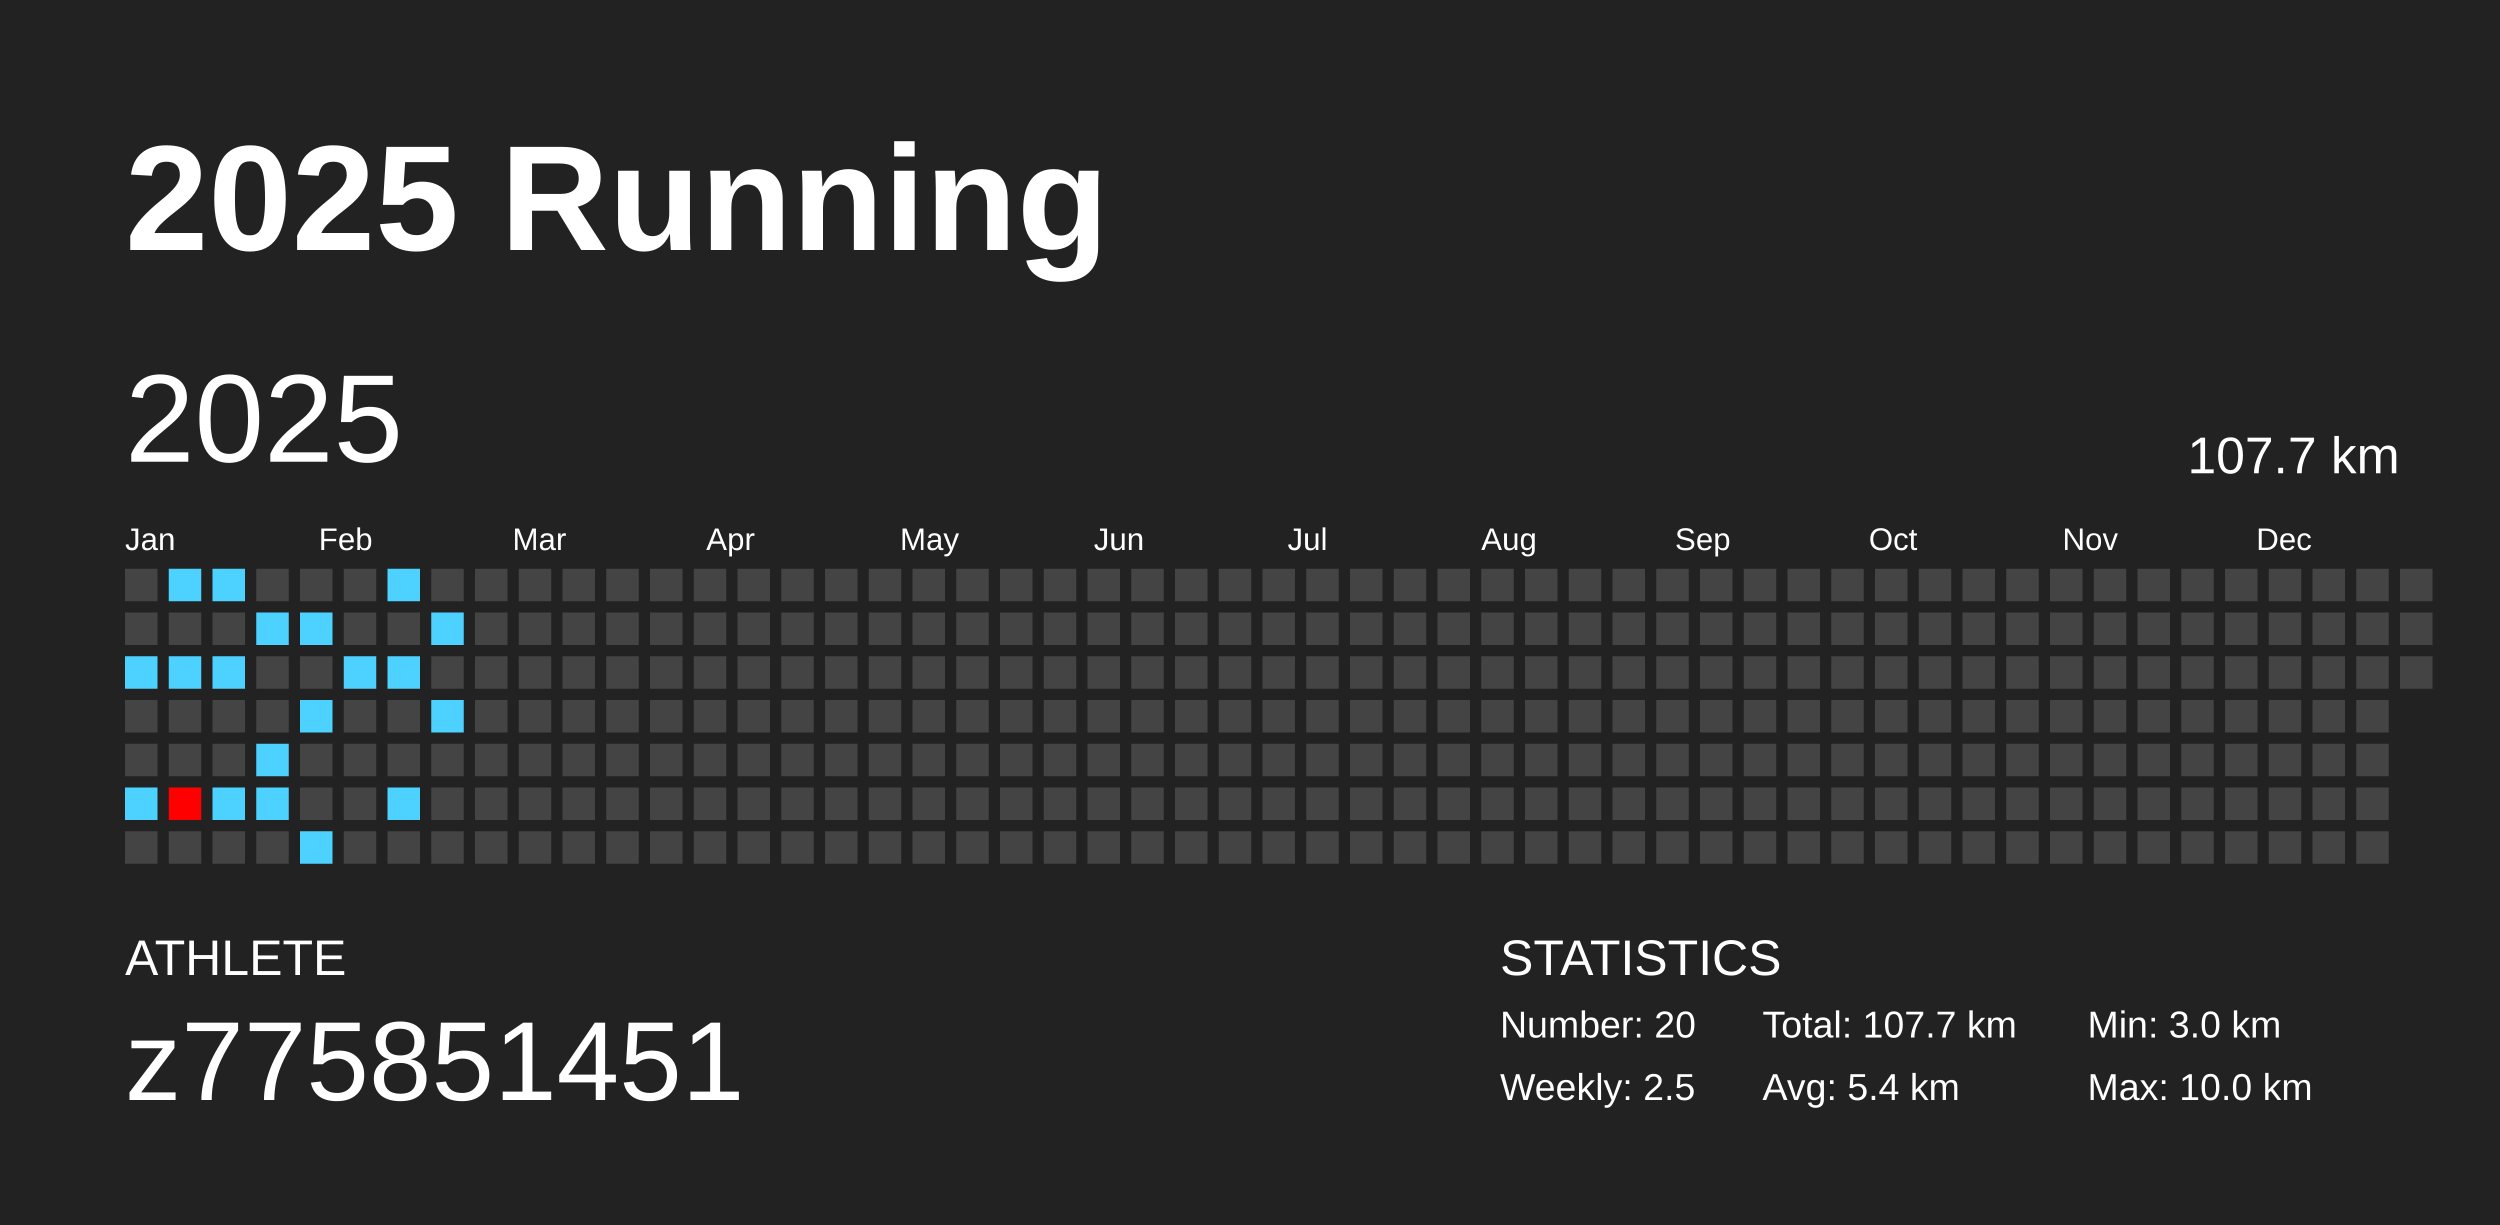
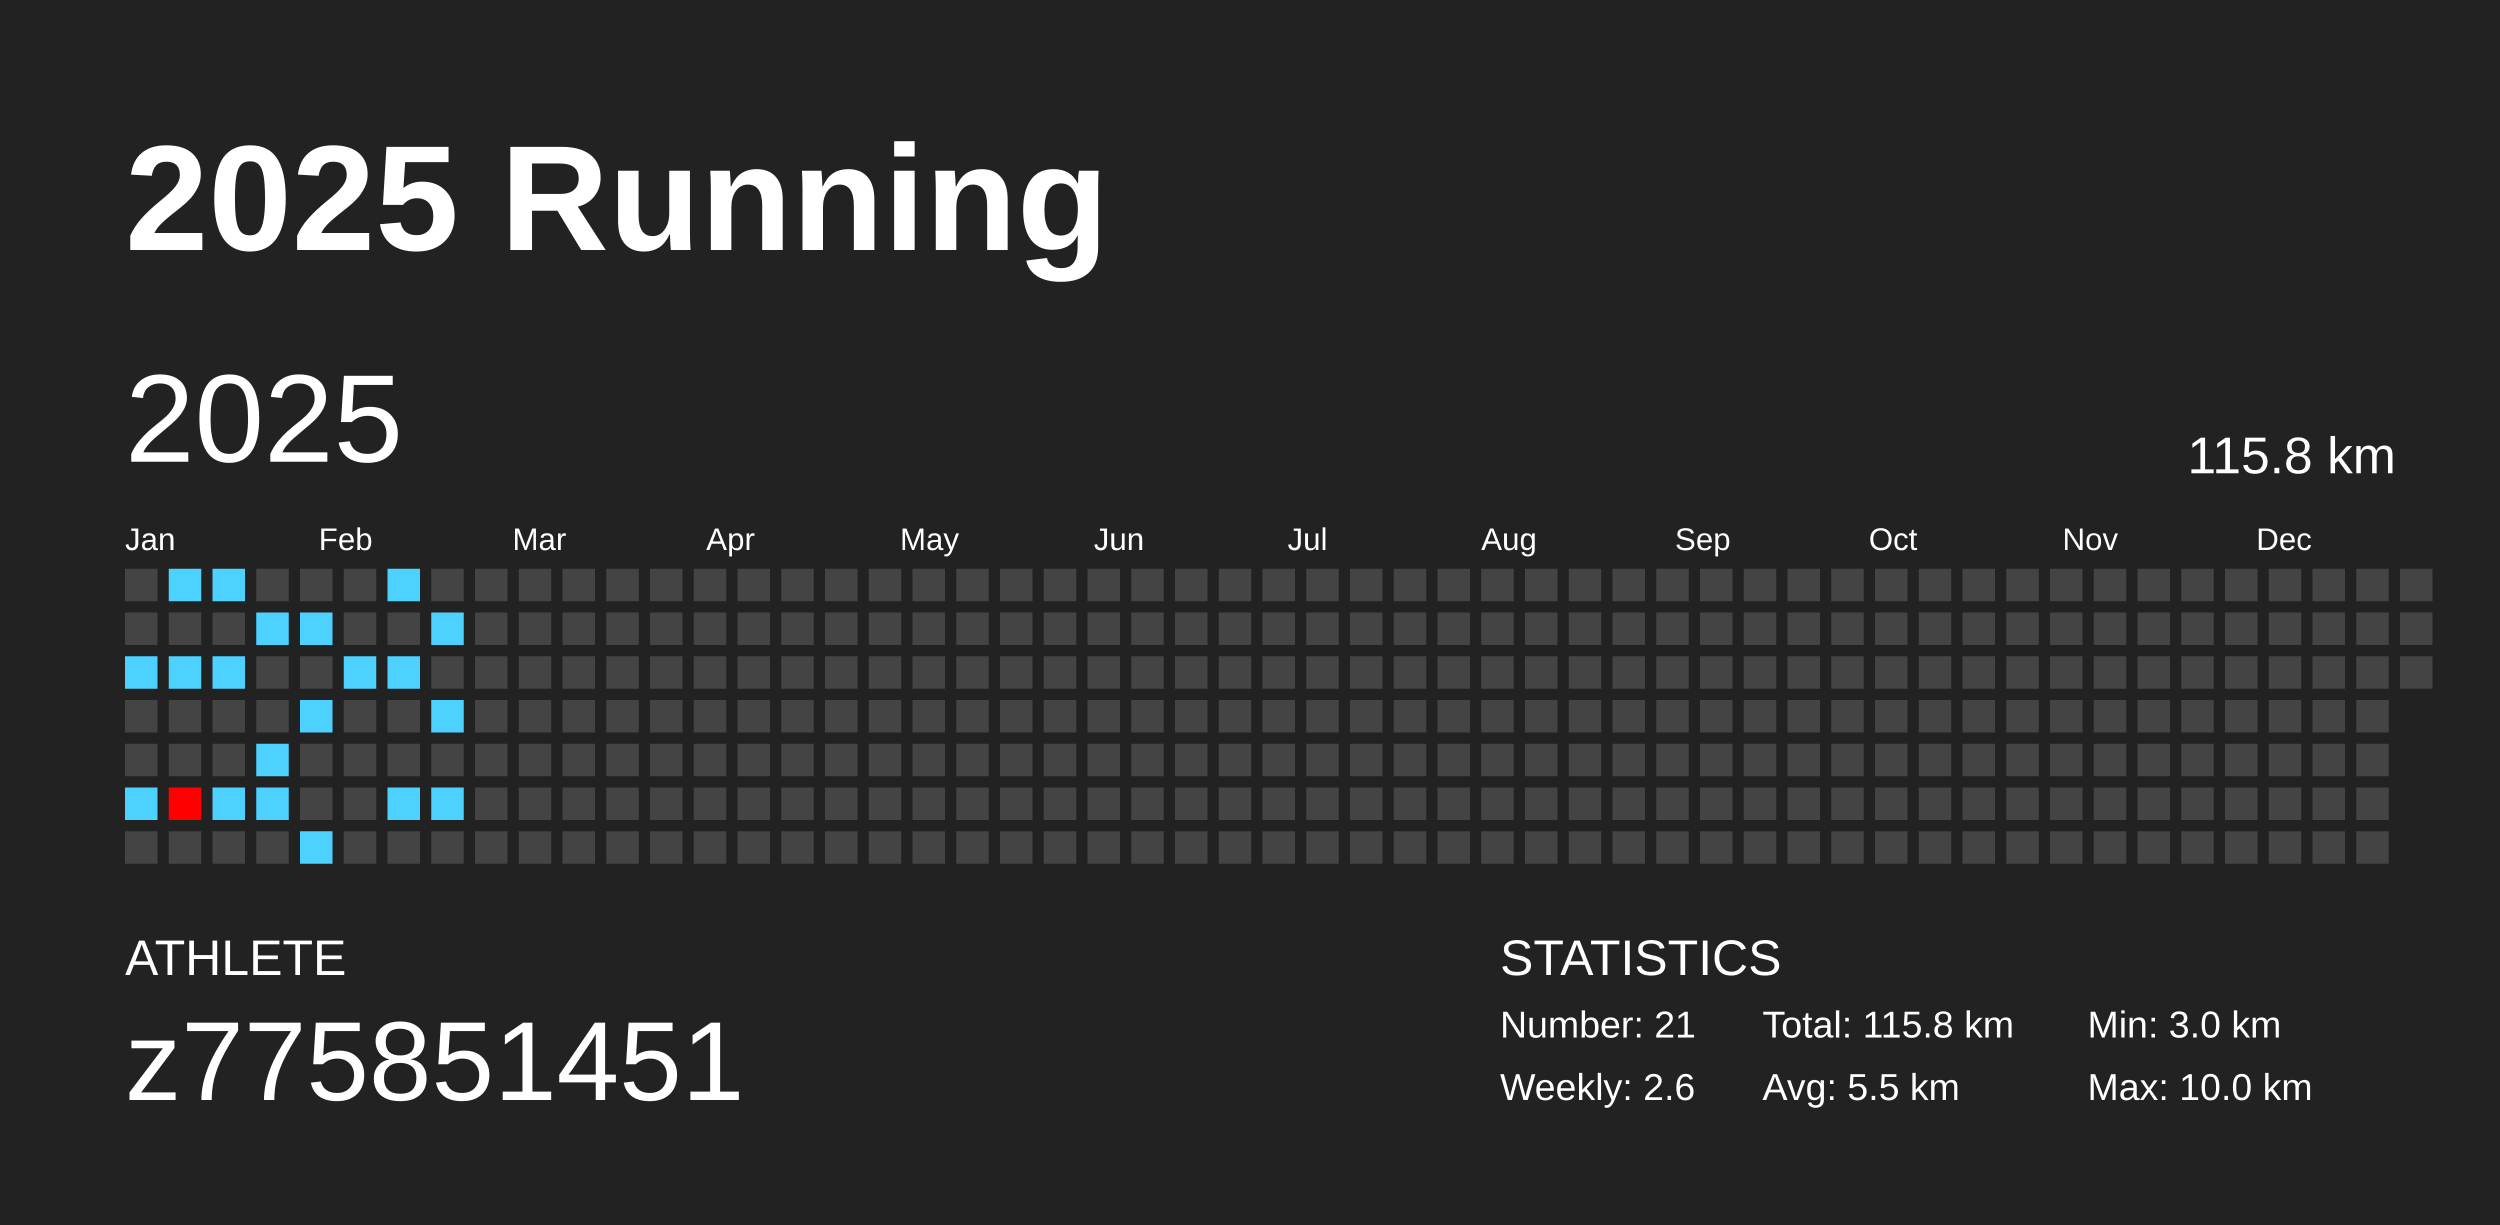
<svg xmlns="http://www.w3.org/2000/svg" baseProfile="full" height="98mm" version="1.1" viewBox="0,0,200,98" width="200mm">
  <defs />
  <rect fill="#222222" height="98" width="200" x="0" y="0" />
  <text fill="#FFFFFF" style="font-size:12px; font-family:Arial; font-weight:bold;" x="10" y="20">2025 Running</text>
  <text fill="#FFFFFF" style="font-size:4px; font-family:Arial" x="10" y="78">ATHLETE</text>
  <text fill="#FFFFFF" style="font-size:9px; font-family:Arial" x="10" y="88">z775851451</text>
  <text fill="#FFFFFF" style="font-size:4px; font-family:Arial" x="120" y="78">STATISTICS</text>
-   <text fill="#FFFFFF" style="font-size:3px; font-family:Arial" x="120" y="83">Number: 20</text>
-   <text fill="#FFFFFF" style="font-size:3px; font-family:Arial" x="120" y="88">Weekly: 2.5</text>
-   <text fill="#FFFFFF" style="font-size:3px; font-family:Arial" x="141" y="83">Total: 107.7 km</text>
-   <text fill="#FFFFFF" style="font-size:3px; font-family:Arial" x="141" y="88">Avg: 5.4 km</text>
+   <text fill="#FFFFFF" style="font-size:3px; font-family:Arial" x="120" y="83">Number: 21</text>
+   <text fill="#FFFFFF" style="font-size:3px; font-family:Arial" x="120" y="88">Weekly: 2.6</text>
+   <text fill="#FFFFFF" style="font-size:3px; font-family:Arial" x="141" y="83">Total: 115.8 km</text>
+   <text fill="#FFFFFF" style="font-size:3px; font-family:Arial" x="141" y="88">Avg: 5.5 km</text>
  <text fill="#FFFFFF" style="font-size:3px; font-family:Arial" x="167" y="83">Min: 3.0 km</text>
  <text fill="#FFFFFF" style="font-size:3px; font-family:Arial" x="167" y="88">Max: 10.0 km</text>
  <text dominant-baseline="hanging" fill="#FFFFFF" style="font-size:10.0px; font-family:Arial;" x="10" y="30">2025</text>
-   <text dominant-baseline="hanging" fill="#FFFFFF" style="font-size:4.125px; font-family:Arial;" x="175" y="35">107.7 km</text>
+   <text dominant-baseline="hanging" fill="#FFFFFF" style="font-size:4.125px; font-family:Arial;" x="175" y="35">115.8 km</text>
  <text fill="#FFFFFF" style="font-size:2.5px; font-family:Arial" x="10.0" y="44">Jan</text>
  <text fill="#FFFFFF" style="font-size:2.5px; font-family:Arial" x="25.5" y="44">Feb</text>
  <text fill="#FFFFFF" style="font-size:2.5px; font-family:Arial" x="41.0" y="44">Mar</text>
  <text fill="#FFFFFF" style="font-size:2.5px; font-family:Arial" x="56.5" y="44">Apr</text>
  <text fill="#FFFFFF" style="font-size:2.5px; font-family:Arial" x="72.0" y="44">May</text>
  <text fill="#FFFFFF" style="font-size:2.5px; font-family:Arial" x="87.5" y="44">Jun</text>
  <text fill="#FFFFFF" style="font-size:2.5px; font-family:Arial" x="103.0" y="44">Jul</text>
  <text fill="#FFFFFF" style="font-size:2.5px; font-family:Arial" x="118.5" y="44">Aug</text>
  <text fill="#FFFFFF" style="font-size:2.5px; font-family:Arial" x="134.0" y="44">Sep</text>
  <text fill="#FFFFFF" style="font-size:2.5px; font-family:Arial" x="149.5" y="44">Oct</text>
  <text fill="#FFFFFF" style="font-size:2.5px; font-family:Arial" x="165.0" y="44">Nov</text>
  <text fill="#FFFFFF" style="font-size:2.5px; font-family:Arial" x="180.5" y="44">Dec</text>
  <rect fill="#444444" height="2.6" width="2.6" x="10.0" y="45.5" />
  <rect fill="#444444" height="2.6" width="2.6" x="10.0" y="49.0" />
  <rect fill="#4dd2ff" height="2.6" width="2.6" x="10.0" y="52.5" />
  <rect fill="#444444" height="2.6" width="2.6" x="10.0" y="56.0" />
  <rect fill="#444444" height="2.6" width="2.6" x="10.0" y="59.5" />
  <rect fill="#4dd2ff" height="2.6" width="2.6" x="10.0" y="63.0" />
  <rect fill="#444444" height="2.6" width="2.6" x="10.0" y="66.5" />
  <rect fill="#4dd2ff" height="2.6" width="2.6" x="13.5" y="45.5" />
  <rect fill="#444444" height="2.6" width="2.6" x="13.5" y="49.0" />
  <rect fill="#4dd2ff" height="2.6" width="2.6" x="13.5" y="52.5" />
  <rect fill="#444444" height="2.6" width="2.6" x="13.5" y="56.0" />
  <rect fill="#444444" height="2.6" width="2.6" x="13.5" y="59.5" />
  <rect fill="#ff0000" height="2.6" width="2.6" x="13.5" y="63.0" />
  <rect fill="#444444" height="2.6" width="2.6" x="13.5" y="66.5" />
  <rect fill="#4dd2ff" height="2.6" width="2.6" x="17.0" y="45.5" />
  <rect fill="#444444" height="2.6" width="2.6" x="17.0" y="49.0" />
  <rect fill="#4dd2ff" height="2.6" width="2.6" x="17.0" y="52.5" />
  <rect fill="#444444" height="2.6" width="2.6" x="17.0" y="56.0" />
  <rect fill="#444444" height="2.6" width="2.6" x="17.0" y="59.5" />
  <rect fill="#4dd2ff" height="2.6" width="2.6" x="17.0" y="63.0" />
  <rect fill="#444444" height="2.6" width="2.6" x="17.0" y="66.5" />
  <rect fill="#444444" height="2.6" width="2.6" x="20.5" y="45.5" />
  <rect fill="#4dd2ff" height="2.6" width="2.6" x="20.5" y="49.0" />
  <rect fill="#444444" height="2.6" width="2.6" x="20.5" y="52.5" />
  <rect fill="#444444" height="2.6" width="2.6" x="20.5" y="56.0" />
  <rect fill="#4dd2ff" height="2.6" width="2.6" x="20.5" y="59.5" />
  <rect fill="#4dd2ff" height="2.6" width="2.6" x="20.5" y="63.0" />
  <rect fill="#444444" height="2.6" width="2.6" x="20.5" y="66.5" />
  <rect fill="#444444" height="2.6" width="2.6" x="24.0" y="45.5" />
  <rect fill="#4dd2ff" height="2.6" width="2.6" x="24.0" y="49.0" />
  <rect fill="#444444" height="2.6" width="2.6" x="24.0" y="52.5" />
  <rect fill="#4dd2ff" height="2.6" width="2.6" x="24.0" y="56.0" />
  <rect fill="#444444" height="2.6" width="2.6" x="24.0" y="59.5" />
  <rect fill="#444444" height="2.6" width="2.6" x="24.0" y="63.0" />
  <rect fill="#4dd2ff" height="2.6" width="2.6" x="24.0" y="66.5" />
  <rect fill="#444444" height="2.6" width="2.6" x="27.5" y="45.5" />
  <rect fill="#444444" height="2.6" width="2.6" x="27.5" y="49.0" />
  <rect fill="#4dd2ff" height="2.6" width="2.6" x="27.5" y="52.5" />
  <rect fill="#444444" height="2.6" width="2.6" x="27.5" y="56.0" />
  <rect fill="#444444" height="2.6" width="2.6" x="27.5" y="59.5" />
  <rect fill="#444444" height="2.6" width="2.6" x="27.5" y="63.0" />
  <rect fill="#444444" height="2.6" width="2.6" x="27.5" y="66.5" />
  <rect fill="#4dd2ff" height="2.6" width="2.6" x="31.0" y="45.5" />
  <rect fill="#444444" height="2.6" width="2.6" x="31.0" y="49.0" />
  <rect fill="#4dd2ff" height="2.6" width="2.6" x="31.0" y="52.5" />
  <rect fill="#444444" height="2.6" width="2.6" x="31.0" y="56.0" />
  <rect fill="#444444" height="2.6" width="2.6" x="31.0" y="59.5" />
  <rect fill="#4dd2ff" height="2.6" width="2.6" x="31.0" y="63.0" />
  <rect fill="#444444" height="2.6" width="2.6" x="31.0" y="66.5" />
  <rect fill="#444444" height="2.6" width="2.6" x="34.5" y="45.5" />
  <rect fill="#4dd2ff" height="2.6" width="2.6" x="34.5" y="49.0" />
  <rect fill="#444444" height="2.6" width="2.6" x="34.5" y="52.5" />
  <rect fill="#4dd2ff" height="2.6" width="2.6" x="34.5" y="56.0" />
  <rect fill="#444444" height="2.6" width="2.6" x="34.5" y="59.5" />
-   <rect fill="#444444" height="2.6" width="2.6" x="34.5" y="63.0" />
+   <rect fill="#4dd2ff" height="2.6" width="2.6" x="34.5" y="63.0" />
  <rect fill="#444444" height="2.6" width="2.6" x="34.5" y="66.5" />
  <rect fill="#444444" height="2.6" width="2.6" x="38.0" y="45.5" />
  <rect fill="#444444" height="2.6" width="2.6" x="38.0" y="49.0" />
  <rect fill="#444444" height="2.6" width="2.6" x="38.0" y="52.5" />
  <rect fill="#444444" height="2.6" width="2.6" x="38.0" y="56.0" />
  <rect fill="#444444" height="2.6" width="2.6" x="38.0" y="59.5" />
  <rect fill="#444444" height="2.6" width="2.6" x="38.0" y="63.0" />
  <rect fill="#444444" height="2.6" width="2.6" x="38.0" y="66.5" />
  <rect fill="#444444" height="2.6" width="2.6" x="41.5" y="45.5" />
  <rect fill="#444444" height="2.6" width="2.6" x="41.5" y="49.0" />
  <rect fill="#444444" height="2.6" width="2.6" x="41.5" y="52.5" />
  <rect fill="#444444" height="2.6" width="2.6" x="41.5" y="56.0" />
  <rect fill="#444444" height="2.6" width="2.6" x="41.5" y="59.5" />
  <rect fill="#444444" height="2.6" width="2.6" x="41.5" y="63.0" />
  <rect fill="#444444" height="2.6" width="2.6" x="41.5" y="66.5" />
  <rect fill="#444444" height="2.6" width="2.6" x="45.0" y="45.5" />
  <rect fill="#444444" height="2.6" width="2.6" x="45.0" y="49.0" />
  <rect fill="#444444" height="2.6" width="2.6" x="45.0" y="52.5" />
  <rect fill="#444444" height="2.6" width="2.6" x="45.0" y="56.0" />
  <rect fill="#444444" height="2.6" width="2.6" x="45.0" y="59.5" />
  <rect fill="#444444" height="2.6" width="2.6" x="45.0" y="63.0" />
  <rect fill="#444444" height="2.6" width="2.6" x="45.0" y="66.5" />
  <rect fill="#444444" height="2.6" width="2.6" x="48.5" y="45.5" />
  <rect fill="#444444" height="2.6" width="2.6" x="48.5" y="49.0" />
  <rect fill="#444444" height="2.6" width="2.6" x="48.5" y="52.5" />
  <rect fill="#444444" height="2.6" width="2.6" x="48.5" y="56.0" />
  <rect fill="#444444" height="2.6" width="2.6" x="48.5" y="59.5" />
  <rect fill="#444444" height="2.6" width="2.6" x="48.5" y="63.0" />
  <rect fill="#444444" height="2.6" width="2.6" x="48.5" y="66.5" />
  <rect fill="#444444" height="2.6" width="2.6" x="52.0" y="45.5" />
  <rect fill="#444444" height="2.6" width="2.6" x="52.0" y="49.0" />
  <rect fill="#444444" height="2.6" width="2.6" x="52.0" y="52.5" />
  <rect fill="#444444" height="2.6" width="2.6" x="52.0" y="56.0" />
  <rect fill="#444444" height="2.6" width="2.6" x="52.0" y="59.5" />
  <rect fill="#444444" height="2.6" width="2.6" x="52.0" y="63.0" />
  <rect fill="#444444" height="2.6" width="2.6" x="52.0" y="66.5" />
  <rect fill="#444444" height="2.6" width="2.6" x="55.5" y="45.5" />
  <rect fill="#444444" height="2.6" width="2.6" x="55.5" y="49.0" />
  <rect fill="#444444" height="2.6" width="2.6" x="55.5" y="52.5" />
  <rect fill="#444444" height="2.6" width="2.6" x="55.5" y="56.0" />
  <rect fill="#444444" height="2.6" width="2.6" x="55.5" y="59.5" />
  <rect fill="#444444" height="2.6" width="2.6" x="55.5" y="63.0" />
  <rect fill="#444444" height="2.6" width="2.6" x="55.5" y="66.5" />
  <rect fill="#444444" height="2.6" width="2.6" x="59.0" y="45.5" />
  <rect fill="#444444" height="2.6" width="2.6" x="59.0" y="49.0" />
  <rect fill="#444444" height="2.6" width="2.6" x="59.0" y="52.5" />
  <rect fill="#444444" height="2.6" width="2.6" x="59.0" y="56.0" />
  <rect fill="#444444" height="2.6" width="2.6" x="59.0" y="59.5" />
  <rect fill="#444444" height="2.6" width="2.6" x="59.0" y="63.0" />
  <rect fill="#444444" height="2.6" width="2.6" x="59.0" y="66.5" />
  <rect fill="#444444" height="2.6" width="2.6" x="62.5" y="45.5" />
  <rect fill="#444444" height="2.6" width="2.6" x="62.5" y="49.0" />
  <rect fill="#444444" height="2.6" width="2.6" x="62.5" y="52.5" />
  <rect fill="#444444" height="2.6" width="2.6" x="62.5" y="56.0" />
  <rect fill="#444444" height="2.6" width="2.6" x="62.5" y="59.5" />
  <rect fill="#444444" height="2.6" width="2.6" x="62.5" y="63.0" />
  <rect fill="#444444" height="2.6" width="2.6" x="62.5" y="66.5" />
  <rect fill="#444444" height="2.6" width="2.6" x="66.0" y="45.5" />
  <rect fill="#444444" height="2.6" width="2.6" x="66.0" y="49.0" />
  <rect fill="#444444" height="2.6" width="2.6" x="66.0" y="52.5" />
  <rect fill="#444444" height="2.6" width="2.6" x="66.0" y="56.0" />
  <rect fill="#444444" height="2.6" width="2.6" x="66.0" y="59.5" />
  <rect fill="#444444" height="2.6" width="2.6" x="66.0" y="63.0" />
  <rect fill="#444444" height="2.6" width="2.6" x="66.0" y="66.5" />
  <rect fill="#444444" height="2.6" width="2.6" x="69.5" y="45.5" />
  <rect fill="#444444" height="2.6" width="2.6" x="69.5" y="49.0" />
  <rect fill="#444444" height="2.6" width="2.6" x="69.5" y="52.5" />
  <rect fill="#444444" height="2.6" width="2.6" x="69.5" y="56.0" />
  <rect fill="#444444" height="2.6" width="2.6" x="69.5" y="59.5" />
  <rect fill="#444444" height="2.6" width="2.6" x="69.5" y="63.0" />
  <rect fill="#444444" height="2.6" width="2.6" x="69.5" y="66.5" />
  <rect fill="#444444" height="2.6" width="2.6" x="73.0" y="45.5" />
  <rect fill="#444444" height="2.6" width="2.6" x="73.0" y="49.0" />
  <rect fill="#444444" height="2.6" width="2.6" x="73.0" y="52.5" />
  <rect fill="#444444" height="2.6" width="2.6" x="73.0" y="56.0" />
  <rect fill="#444444" height="2.6" width="2.6" x="73.0" y="59.5" />
  <rect fill="#444444" height="2.6" width="2.6" x="73.0" y="63.0" />
  <rect fill="#444444" height="2.6" width="2.6" x="73.0" y="66.5" />
  <rect fill="#444444" height="2.6" width="2.6" x="76.5" y="45.5" />
  <rect fill="#444444" height="2.6" width="2.6" x="76.5" y="49.0" />
  <rect fill="#444444" height="2.6" width="2.6" x="76.5" y="52.5" />
  <rect fill="#444444" height="2.6" width="2.6" x="76.5" y="56.0" />
  <rect fill="#444444" height="2.6" width="2.6" x="76.5" y="59.5" />
  <rect fill="#444444" height="2.6" width="2.6" x="76.5" y="63.0" />
  <rect fill="#444444" height="2.6" width="2.6" x="76.5" y="66.5" />
  <rect fill="#444444" height="2.6" width="2.6" x="80.0" y="45.5" />
  <rect fill="#444444" height="2.6" width="2.6" x="80.0" y="49.0" />
  <rect fill="#444444" height="2.6" width="2.6" x="80.0" y="52.5" />
  <rect fill="#444444" height="2.6" width="2.6" x="80.0" y="56.0" />
  <rect fill="#444444" height="2.6" width="2.6" x="80.0" y="59.5" />
  <rect fill="#444444" height="2.6" width="2.6" x="80.0" y="63.0" />
  <rect fill="#444444" height="2.6" width="2.6" x="80.0" y="66.5" />
  <rect fill="#444444" height="2.6" width="2.6" x="83.5" y="45.5" />
  <rect fill="#444444" height="2.6" width="2.6" x="83.5" y="49.0" />
  <rect fill="#444444" height="2.6" width="2.6" x="83.5" y="52.5" />
  <rect fill="#444444" height="2.6" width="2.6" x="83.5" y="56.0" />
  <rect fill="#444444" height="2.6" width="2.6" x="83.5" y="59.5" />
  <rect fill="#444444" height="2.6" width="2.6" x="83.5" y="63.0" />
  <rect fill="#444444" height="2.6" width="2.6" x="83.5" y="66.5" />
  <rect fill="#444444" height="2.6" width="2.6" x="87.0" y="45.5" />
  <rect fill="#444444" height="2.6" width="2.6" x="87.0" y="49.0" />
  <rect fill="#444444" height="2.6" width="2.6" x="87.0" y="52.5" />
  <rect fill="#444444" height="2.6" width="2.6" x="87.0" y="56.0" />
  <rect fill="#444444" height="2.6" width="2.6" x="87.0" y="59.5" />
  <rect fill="#444444" height="2.6" width="2.6" x="87.0" y="63.0" />
  <rect fill="#444444" height="2.6" width="2.6" x="87.0" y="66.5" />
  <rect fill="#444444" height="2.6" width="2.6" x="90.5" y="45.5" />
  <rect fill="#444444" height="2.6" width="2.6" x="90.5" y="49.0" />
  <rect fill="#444444" height="2.6" width="2.6" x="90.5" y="52.5" />
  <rect fill="#444444" height="2.6" width="2.6" x="90.5" y="56.0" />
  <rect fill="#444444" height="2.6" width="2.6" x="90.5" y="59.5" />
  <rect fill="#444444" height="2.6" width="2.6" x="90.5" y="63.0" />
  <rect fill="#444444" height="2.6" width="2.6" x="90.5" y="66.5" />
  <rect fill="#444444" height="2.6" width="2.6" x="94.0" y="45.5" />
  <rect fill="#444444" height="2.6" width="2.6" x="94.0" y="49.0" />
  <rect fill="#444444" height="2.6" width="2.6" x="94.0" y="52.5" />
  <rect fill="#444444" height="2.6" width="2.6" x="94.0" y="56.0" />
  <rect fill="#444444" height="2.6" width="2.6" x="94.0" y="59.5" />
  <rect fill="#444444" height="2.6" width="2.6" x="94.0" y="63.0" />
  <rect fill="#444444" height="2.6" width="2.6" x="94.0" y="66.5" />
  <rect fill="#444444" height="2.6" width="2.6" x="97.5" y="45.5" />
  <rect fill="#444444" height="2.6" width="2.6" x="97.5" y="49.0" />
  <rect fill="#444444" height="2.6" width="2.6" x="97.5" y="52.5" />
  <rect fill="#444444" height="2.6" width="2.6" x="97.5" y="56.0" />
  <rect fill="#444444" height="2.6" width="2.6" x="97.5" y="59.5" />
  <rect fill="#444444" height="2.6" width="2.6" x="97.5" y="63.0" />
  <rect fill="#444444" height="2.6" width="2.6" x="97.5" y="66.5" />
  <rect fill="#444444" height="2.6" width="2.6" x="101.0" y="45.5" />
  <rect fill="#444444" height="2.6" width="2.6" x="101.0" y="49.0" />
  <rect fill="#444444" height="2.6" width="2.6" x="101.0" y="52.5" />
  <rect fill="#444444" height="2.6" width="2.6" x="101.0" y="56.0" />
  <rect fill="#444444" height="2.6" width="2.6" x="101.0" y="59.5" />
  <rect fill="#444444" height="2.6" width="2.6" x="101.0" y="63.0" />
  <rect fill="#444444" height="2.6" width="2.6" x="101.0" y="66.5" />
  <rect fill="#444444" height="2.6" width="2.6" x="104.5" y="45.5" />
  <rect fill="#444444" height="2.6" width="2.6" x="104.5" y="49.0" />
  <rect fill="#444444" height="2.6" width="2.6" x="104.5" y="52.5" />
  <rect fill="#444444" height="2.6" width="2.6" x="104.5" y="56.0" />
  <rect fill="#444444" height="2.6" width="2.6" x="104.5" y="59.5" />
  <rect fill="#444444" height="2.6" width="2.6" x="104.5" y="63.0" />
  <rect fill="#444444" height="2.6" width="2.6" x="104.5" y="66.5" />
  <rect fill="#444444" height="2.6" width="2.6" x="108.0" y="45.5" />
  <rect fill="#444444" height="2.6" width="2.6" x="108.0" y="49.0" />
  <rect fill="#444444" height="2.6" width="2.6" x="108.0" y="52.5" />
  <rect fill="#444444" height="2.6" width="2.6" x="108.0" y="56.0" />
  <rect fill="#444444" height="2.6" width="2.6" x="108.0" y="59.5" />
  <rect fill="#444444" height="2.6" width="2.6" x="108.0" y="63.0" />
  <rect fill="#444444" height="2.6" width="2.6" x="108.0" y="66.5" />
  <rect fill="#444444" height="2.6" width="2.6" x="111.5" y="45.5" />
  <rect fill="#444444" height="2.6" width="2.6" x="111.5" y="49.0" />
  <rect fill="#444444" height="2.6" width="2.6" x="111.5" y="52.5" />
  <rect fill="#444444" height="2.6" width="2.6" x="111.5" y="56.0" />
  <rect fill="#444444" height="2.6" width="2.6" x="111.5" y="59.5" />
  <rect fill="#444444" height="2.6" width="2.6" x="111.5" y="63.0" />
  <rect fill="#444444" height="2.6" width="2.6" x="111.5" y="66.5" />
  <rect fill="#444444" height="2.6" width="2.6" x="115.0" y="45.5" />
  <rect fill="#444444" height="2.6" width="2.6" x="115.0" y="49.0" />
  <rect fill="#444444" height="2.6" width="2.6" x="115.0" y="52.5" />
  <rect fill="#444444" height="2.6" width="2.6" x="115.0" y="56.0" />
  <rect fill="#444444" height="2.6" width="2.6" x="115.0" y="59.5" />
  <rect fill="#444444" height="2.6" width="2.6" x="115.0" y="63.0" />
  <rect fill="#444444" height="2.6" width="2.6" x="115.0" y="66.5" />
  <rect fill="#444444" height="2.6" width="2.6" x="118.5" y="45.5" />
  <rect fill="#444444" height="2.6" width="2.6" x="118.5" y="49.0" />
  <rect fill="#444444" height="2.6" width="2.6" x="118.5" y="52.5" />
  <rect fill="#444444" height="2.6" width="2.6" x="118.5" y="56.0" />
  <rect fill="#444444" height="2.6" width="2.6" x="118.5" y="59.5" />
  <rect fill="#444444" height="2.6" width="2.6" x="118.5" y="63.0" />
  <rect fill="#444444" height="2.6" width="2.6" x="118.5" y="66.5" />
  <rect fill="#444444" height="2.6" width="2.6" x="122.0" y="45.5" />
  <rect fill="#444444" height="2.6" width="2.6" x="122.0" y="49.0" />
  <rect fill="#444444" height="2.6" width="2.6" x="122.0" y="52.5" />
  <rect fill="#444444" height="2.6" width="2.6" x="122.0" y="56.0" />
  <rect fill="#444444" height="2.6" width="2.6" x="122.0" y="59.5" />
  <rect fill="#444444" height="2.6" width="2.6" x="122.0" y="63.0" />
  <rect fill="#444444" height="2.6" width="2.6" x="122.0" y="66.5" />
  <rect fill="#444444" height="2.6" width="2.6" x="125.5" y="45.5" />
  <rect fill="#444444" height="2.6" width="2.6" x="125.5" y="49.0" />
  <rect fill="#444444" height="2.6" width="2.6" x="125.5" y="52.5" />
  <rect fill="#444444" height="2.6" width="2.6" x="125.5" y="56.0" />
  <rect fill="#444444" height="2.6" width="2.6" x="125.5" y="59.5" />
  <rect fill="#444444" height="2.6" width="2.6" x="125.5" y="63.0" />
  <rect fill="#444444" height="2.6" width="2.6" x="125.5" y="66.5" />
  <rect fill="#444444" height="2.6" width="2.6" x="129.0" y="45.5" />
  <rect fill="#444444" height="2.6" width="2.6" x="129.0" y="49.0" />
  <rect fill="#444444" height="2.6" width="2.6" x="129.0" y="52.5" />
  <rect fill="#444444" height="2.6" width="2.6" x="129.0" y="56.0" />
  <rect fill="#444444" height="2.6" width="2.6" x="129.0" y="59.5" />
  <rect fill="#444444" height="2.6" width="2.6" x="129.0" y="63.0" />
  <rect fill="#444444" height="2.6" width="2.6" x="129.0" y="66.5" />
  <rect fill="#444444" height="2.6" width="2.6" x="132.5" y="45.5" />
  <rect fill="#444444" height="2.6" width="2.6" x="132.5" y="49.0" />
  <rect fill="#444444" height="2.6" width="2.6" x="132.5" y="52.5" />
  <rect fill="#444444" height="2.6" width="2.6" x="132.5" y="56.0" />
  <rect fill="#444444" height="2.6" width="2.6" x="132.5" y="59.5" />
  <rect fill="#444444" height="2.6" width="2.6" x="132.5" y="63.0" />
  <rect fill="#444444" height="2.6" width="2.6" x="132.5" y="66.5" />
  <rect fill="#444444" height="2.6" width="2.6" x="136.0" y="45.5" />
  <rect fill="#444444" height="2.6" width="2.6" x="136.0" y="49.0" />
  <rect fill="#444444" height="2.6" width="2.6" x="136.0" y="52.5" />
  <rect fill="#444444" height="2.6" width="2.6" x="136.0" y="56.0" />
  <rect fill="#444444" height="2.6" width="2.6" x="136.0" y="59.5" />
  <rect fill="#444444" height="2.6" width="2.6" x="136.0" y="63.0" />
  <rect fill="#444444" height="2.6" width="2.6" x="136.0" y="66.5" />
  <rect fill="#444444" height="2.6" width="2.6" x="139.5" y="45.5" />
  <rect fill="#444444" height="2.6" width="2.6" x="139.5" y="49.0" />
  <rect fill="#444444" height="2.6" width="2.6" x="139.5" y="52.5" />
  <rect fill="#444444" height="2.6" width="2.6" x="139.5" y="56.0" />
  <rect fill="#444444" height="2.6" width="2.6" x="139.5" y="59.5" />
  <rect fill="#444444" height="2.6" width="2.6" x="139.5" y="63.0" />
  <rect fill="#444444" height="2.6" width="2.6" x="139.5" y="66.5" />
  <rect fill="#444444" height="2.6" width="2.6" x="143.0" y="45.5" />
  <rect fill="#444444" height="2.6" width="2.6" x="143.0" y="49.0" />
  <rect fill="#444444" height="2.6" width="2.6" x="143.0" y="52.5" />
  <rect fill="#444444" height="2.6" width="2.6" x="143.0" y="56.0" />
  <rect fill="#444444" height="2.6" width="2.6" x="143.0" y="59.5" />
  <rect fill="#444444" height="2.6" width="2.6" x="143.0" y="63.0" />
  <rect fill="#444444" height="2.6" width="2.6" x="143.0" y="66.5" />
  <rect fill="#444444" height="2.6" width="2.6" x="146.5" y="45.5" />
  <rect fill="#444444" height="2.6" width="2.6" x="146.5" y="49.0" />
  <rect fill="#444444" height="2.6" width="2.6" x="146.5" y="52.5" />
  <rect fill="#444444" height="2.6" width="2.6" x="146.5" y="56.0" />
  <rect fill="#444444" height="2.6" width="2.6" x="146.5" y="59.5" />
  <rect fill="#444444" height="2.6" width="2.6" x="146.5" y="63.0" />
  <rect fill="#444444" height="2.6" width="2.6" x="146.5" y="66.5" />
  <rect fill="#444444" height="2.6" width="2.6" x="150.0" y="45.5" />
  <rect fill="#444444" height="2.6" width="2.6" x="150.0" y="49.0" />
  <rect fill="#444444" height="2.6" width="2.6" x="150.0" y="52.5" />
  <rect fill="#444444" height="2.6" width="2.6" x="150.0" y="56.0" />
  <rect fill="#444444" height="2.6" width="2.6" x="150.0" y="59.5" />
  <rect fill="#444444" height="2.6" width="2.6" x="150.0" y="63.0" />
  <rect fill="#444444" height="2.6" width="2.6" x="150.0" y="66.5" />
  <rect fill="#444444" height="2.6" width="2.6" x="153.5" y="45.5" />
  <rect fill="#444444" height="2.6" width="2.6" x="153.5" y="49.0" />
  <rect fill="#444444" height="2.6" width="2.6" x="153.5" y="52.5" />
  <rect fill="#444444" height="2.6" width="2.6" x="153.5" y="56.0" />
  <rect fill="#444444" height="2.6" width="2.6" x="153.5" y="59.5" />
  <rect fill="#444444" height="2.6" width="2.6" x="153.5" y="63.0" />
  <rect fill="#444444" height="2.6" width="2.6" x="153.5" y="66.5" />
  <rect fill="#444444" height="2.6" width="2.6" x="157.0" y="45.5" />
  <rect fill="#444444" height="2.6" width="2.6" x="157.0" y="49.0" />
  <rect fill="#444444" height="2.6" width="2.6" x="157.0" y="52.5" />
  <rect fill="#444444" height="2.6" width="2.6" x="157.0" y="56.0" />
  <rect fill="#444444" height="2.6" width="2.6" x="157.0" y="59.5" />
  <rect fill="#444444" height="2.6" width="2.6" x="157.0" y="63.0" />
  <rect fill="#444444" height="2.6" width="2.6" x="157.0" y="66.5" />
  <rect fill="#444444" height="2.6" width="2.6" x="160.5" y="45.5" />
  <rect fill="#444444" height="2.6" width="2.6" x="160.5" y="49.0" />
  <rect fill="#444444" height="2.6" width="2.6" x="160.5" y="52.5" />
  <rect fill="#444444" height="2.6" width="2.6" x="160.5" y="56.0" />
  <rect fill="#444444" height="2.6" width="2.6" x="160.5" y="59.5" />
  <rect fill="#444444" height="2.6" width="2.6" x="160.5" y="63.0" />
  <rect fill="#444444" height="2.6" width="2.6" x="160.5" y="66.5" />
  <rect fill="#444444" height="2.6" width="2.6" x="164.0" y="45.5" />
  <rect fill="#444444" height="2.6" width="2.6" x="164.0" y="49.0" />
  <rect fill="#444444" height="2.6" width="2.6" x="164.0" y="52.5" />
  <rect fill="#444444" height="2.6" width="2.6" x="164.0" y="56.0" />
  <rect fill="#444444" height="2.6" width="2.6" x="164.0" y="59.5" />
  <rect fill="#444444" height="2.6" width="2.6" x="164.0" y="63.0" />
  <rect fill="#444444" height="2.6" width="2.6" x="164.0" y="66.5" />
  <rect fill="#444444" height="2.6" width="2.6" x="167.5" y="45.5" />
  <rect fill="#444444" height="2.6" width="2.6" x="167.5" y="49.0" />
  <rect fill="#444444" height="2.6" width="2.6" x="167.5" y="52.5" />
  <rect fill="#444444" height="2.6" width="2.6" x="167.5" y="56.0" />
  <rect fill="#444444" height="2.6" width="2.6" x="167.5" y="59.5" />
  <rect fill="#444444" height="2.6" width="2.6" x="167.5" y="63.0" />
  <rect fill="#444444" height="2.6" width="2.6" x="167.5" y="66.5" />
  <rect fill="#444444" height="2.6" width="2.6" x="171.0" y="45.5" />
  <rect fill="#444444" height="2.6" width="2.6" x="171.0" y="49.0" />
  <rect fill="#444444" height="2.6" width="2.6" x="171.0" y="52.5" />
  <rect fill="#444444" height="2.6" width="2.6" x="171.0" y="56.0" />
  <rect fill="#444444" height="2.6" width="2.6" x="171.0" y="59.5" />
  <rect fill="#444444" height="2.6" width="2.6" x="171.0" y="63.0" />
  <rect fill="#444444" height="2.6" width="2.6" x="171.0" y="66.5" />
  <rect fill="#444444" height="2.6" width="2.6" x="174.5" y="45.5" />
  <rect fill="#444444" height="2.6" width="2.6" x="174.5" y="49.0" />
  <rect fill="#444444" height="2.6" width="2.6" x="174.5" y="52.5" />
  <rect fill="#444444" height="2.6" width="2.6" x="174.5" y="56.0" />
  <rect fill="#444444" height="2.6" width="2.6" x="174.5" y="59.5" />
  <rect fill="#444444" height="2.6" width="2.6" x="174.5" y="63.0" />
  <rect fill="#444444" height="2.6" width="2.6" x="174.5" y="66.5" />
  <rect fill="#444444" height="2.6" width="2.6" x="178.0" y="45.5" />
  <rect fill="#444444" height="2.6" width="2.6" x="178.0" y="49.0" />
  <rect fill="#444444" height="2.6" width="2.6" x="178.0" y="52.5" />
  <rect fill="#444444" height="2.6" width="2.6" x="178.0" y="56.0" />
  <rect fill="#444444" height="2.6" width="2.6" x="178.0" y="59.5" />
  <rect fill="#444444" height="2.6" width="2.6" x="178.0" y="63.0" />
  <rect fill="#444444" height="2.6" width="2.6" x="178.0" y="66.5" />
  <rect fill="#444444" height="2.6" width="2.6" x="181.5" y="45.5" />
  <rect fill="#444444" height="2.6" width="2.6" x="181.5" y="49.0" />
  <rect fill="#444444" height="2.6" width="2.6" x="181.5" y="52.5" />
  <rect fill="#444444" height="2.6" width="2.6" x="181.5" y="56.0" />
  <rect fill="#444444" height="2.6" width="2.6" x="181.5" y="59.5" />
  <rect fill="#444444" height="2.6" width="2.6" x="181.5" y="63.0" />
  <rect fill="#444444" height="2.6" width="2.6" x="181.5" y="66.5" />
  <rect fill="#444444" height="2.6" width="2.6" x="185.0" y="45.5" />
  <rect fill="#444444" height="2.6" width="2.6" x="185.0" y="49.0" />
  <rect fill="#444444" height="2.6" width="2.6" x="185.0" y="52.5" />
  <rect fill="#444444" height="2.6" width="2.6" x="185.0" y="56.0" />
  <rect fill="#444444" height="2.6" width="2.6" x="185.0" y="59.5" />
  <rect fill="#444444" height="2.6" width="2.6" x="185.0" y="63.0" />
  <rect fill="#444444" height="2.6" width="2.6" x="185.0" y="66.5" />
  <rect fill="#444444" height="2.6" width="2.6" x="188.5" y="45.5" />
  <rect fill="#444444" height="2.6" width="2.6" x="188.5" y="49.0" />
  <rect fill="#444444" height="2.6" width="2.6" x="188.5" y="52.5" />
  <rect fill="#444444" height="2.6" width="2.6" x="188.5" y="56.0" />
  <rect fill="#444444" height="2.6" width="2.6" x="188.5" y="59.5" />
  <rect fill="#444444" height="2.6" width="2.6" x="188.5" y="63.0" />
  <rect fill="#444444" height="2.6" width="2.6" x="188.5" y="66.5" />
  <rect fill="#444444" height="2.6" width="2.6" x="192.0" y="45.5" />
  <rect fill="#444444" height="2.6" width="2.6" x="192.0" y="49.0" />
  <rect fill="#444444" height="2.6" width="2.6" x="192.0" y="52.5" />
</svg>
